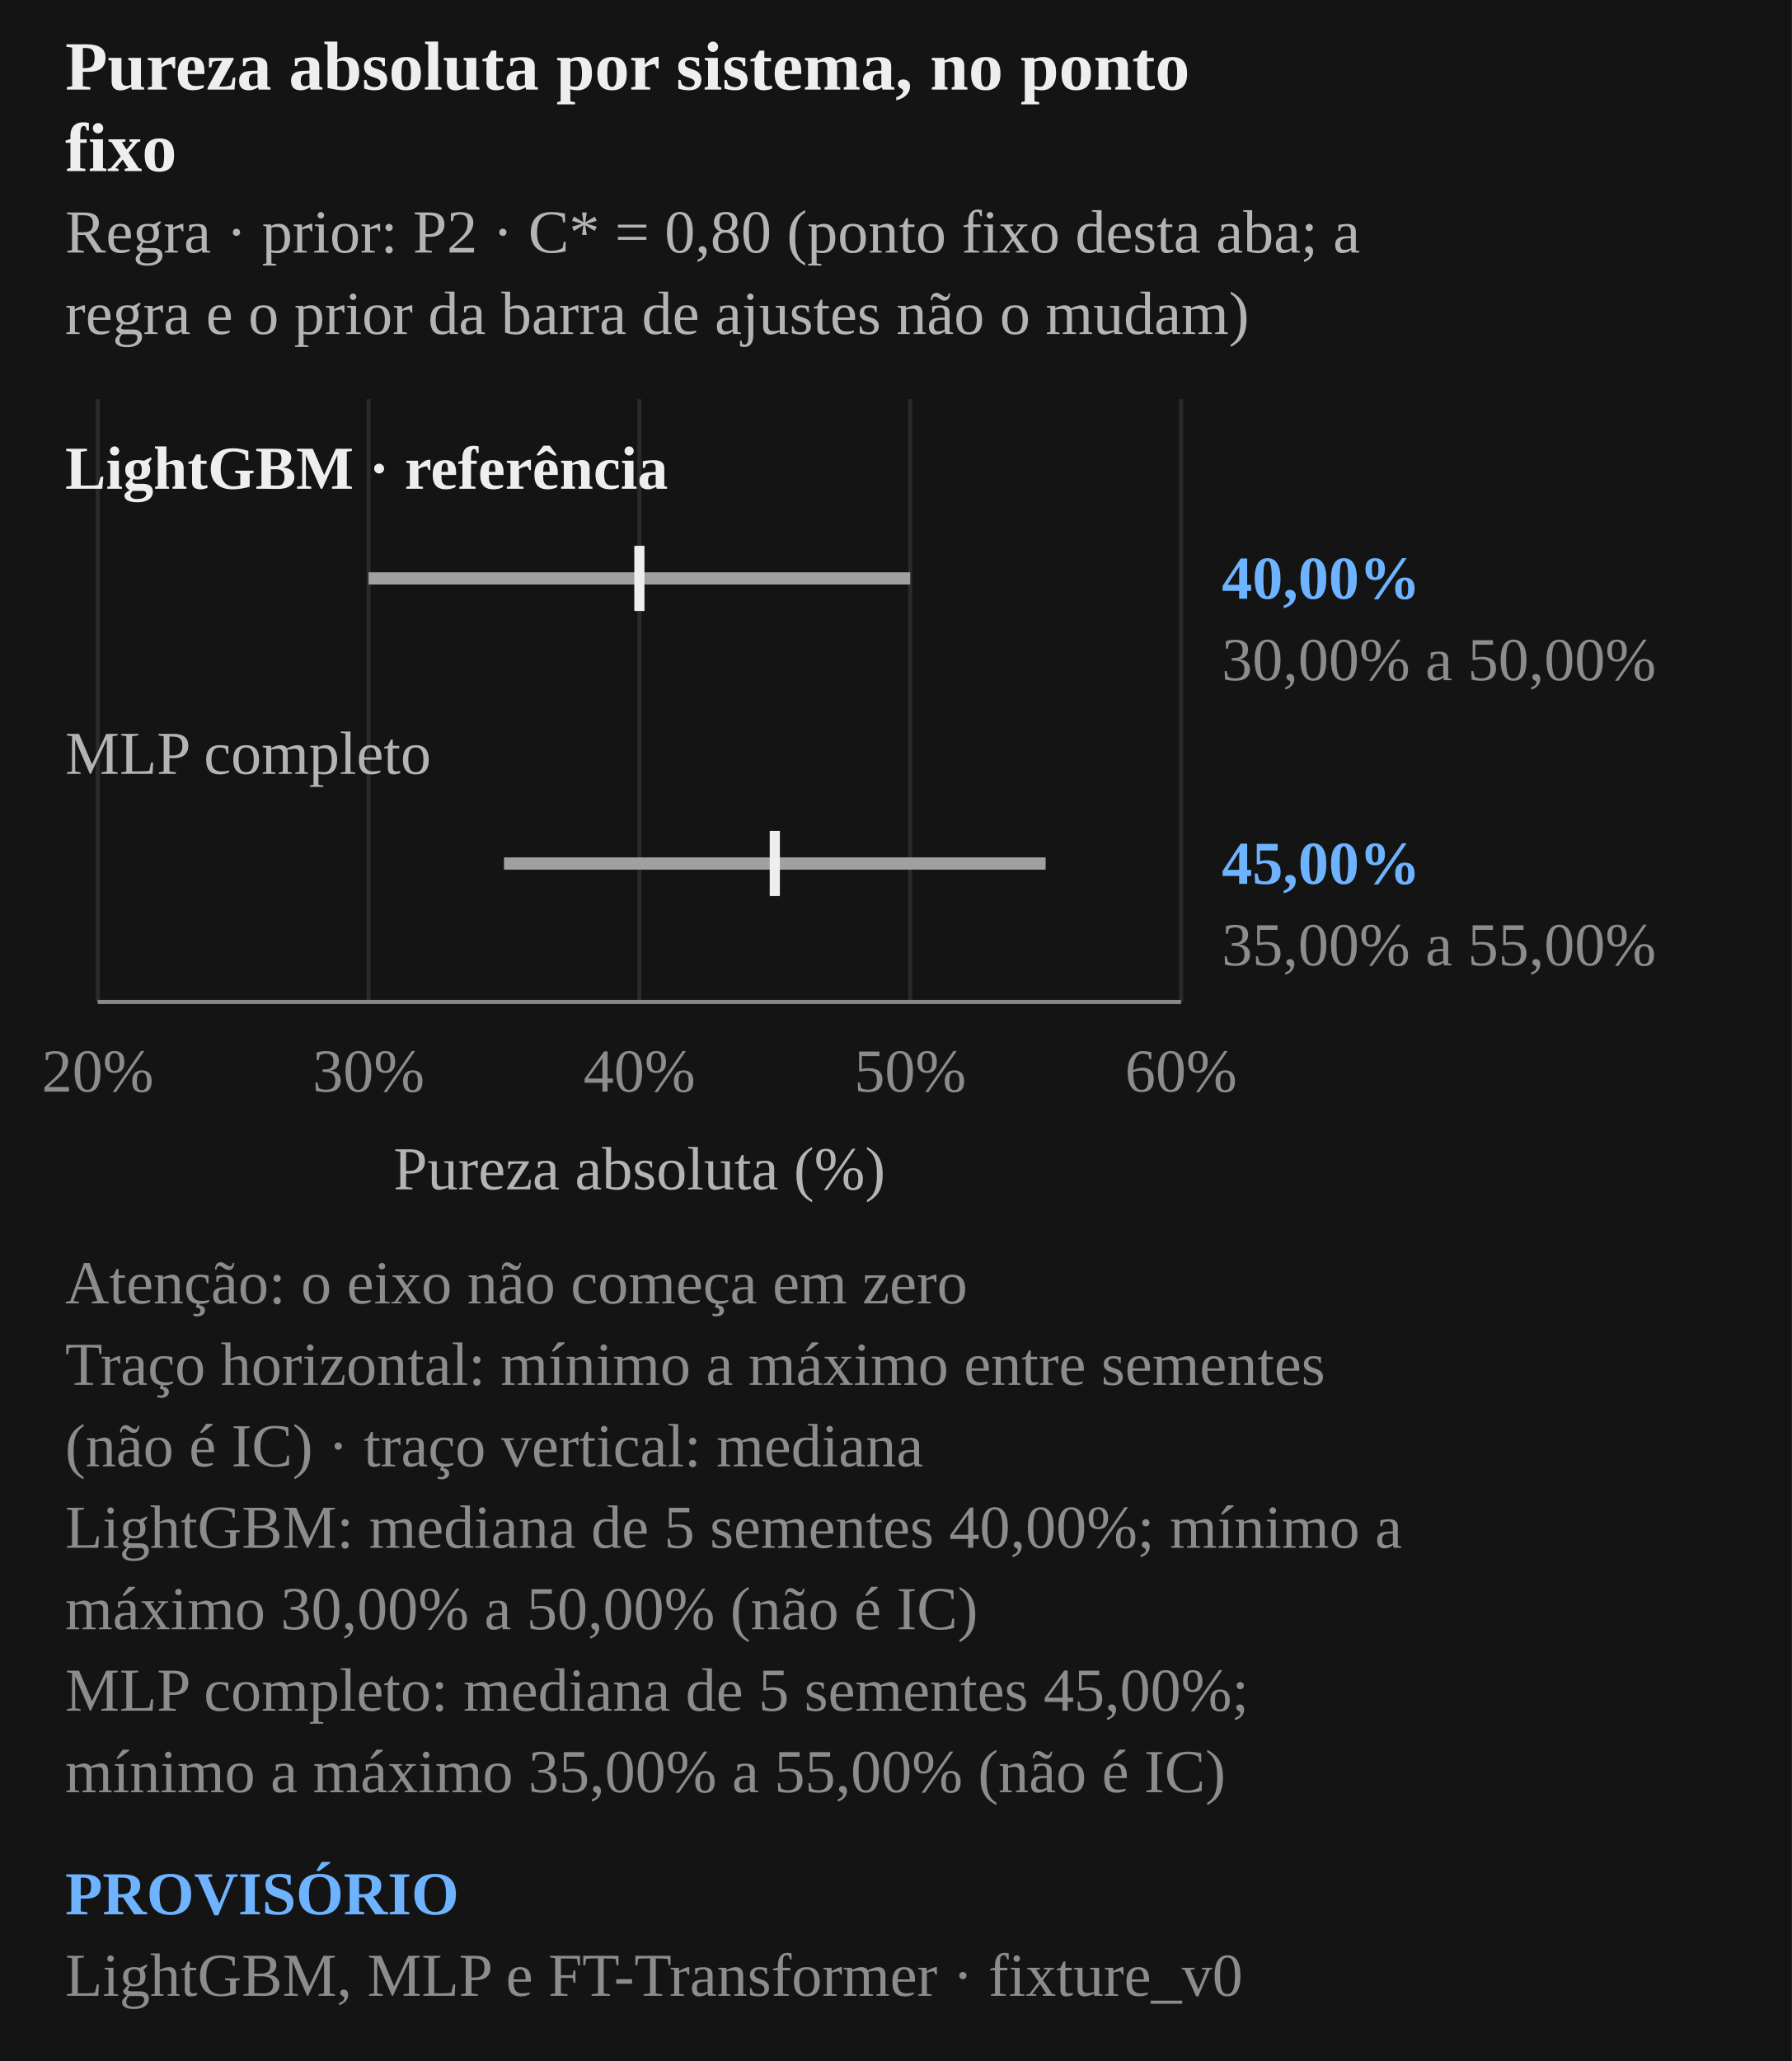
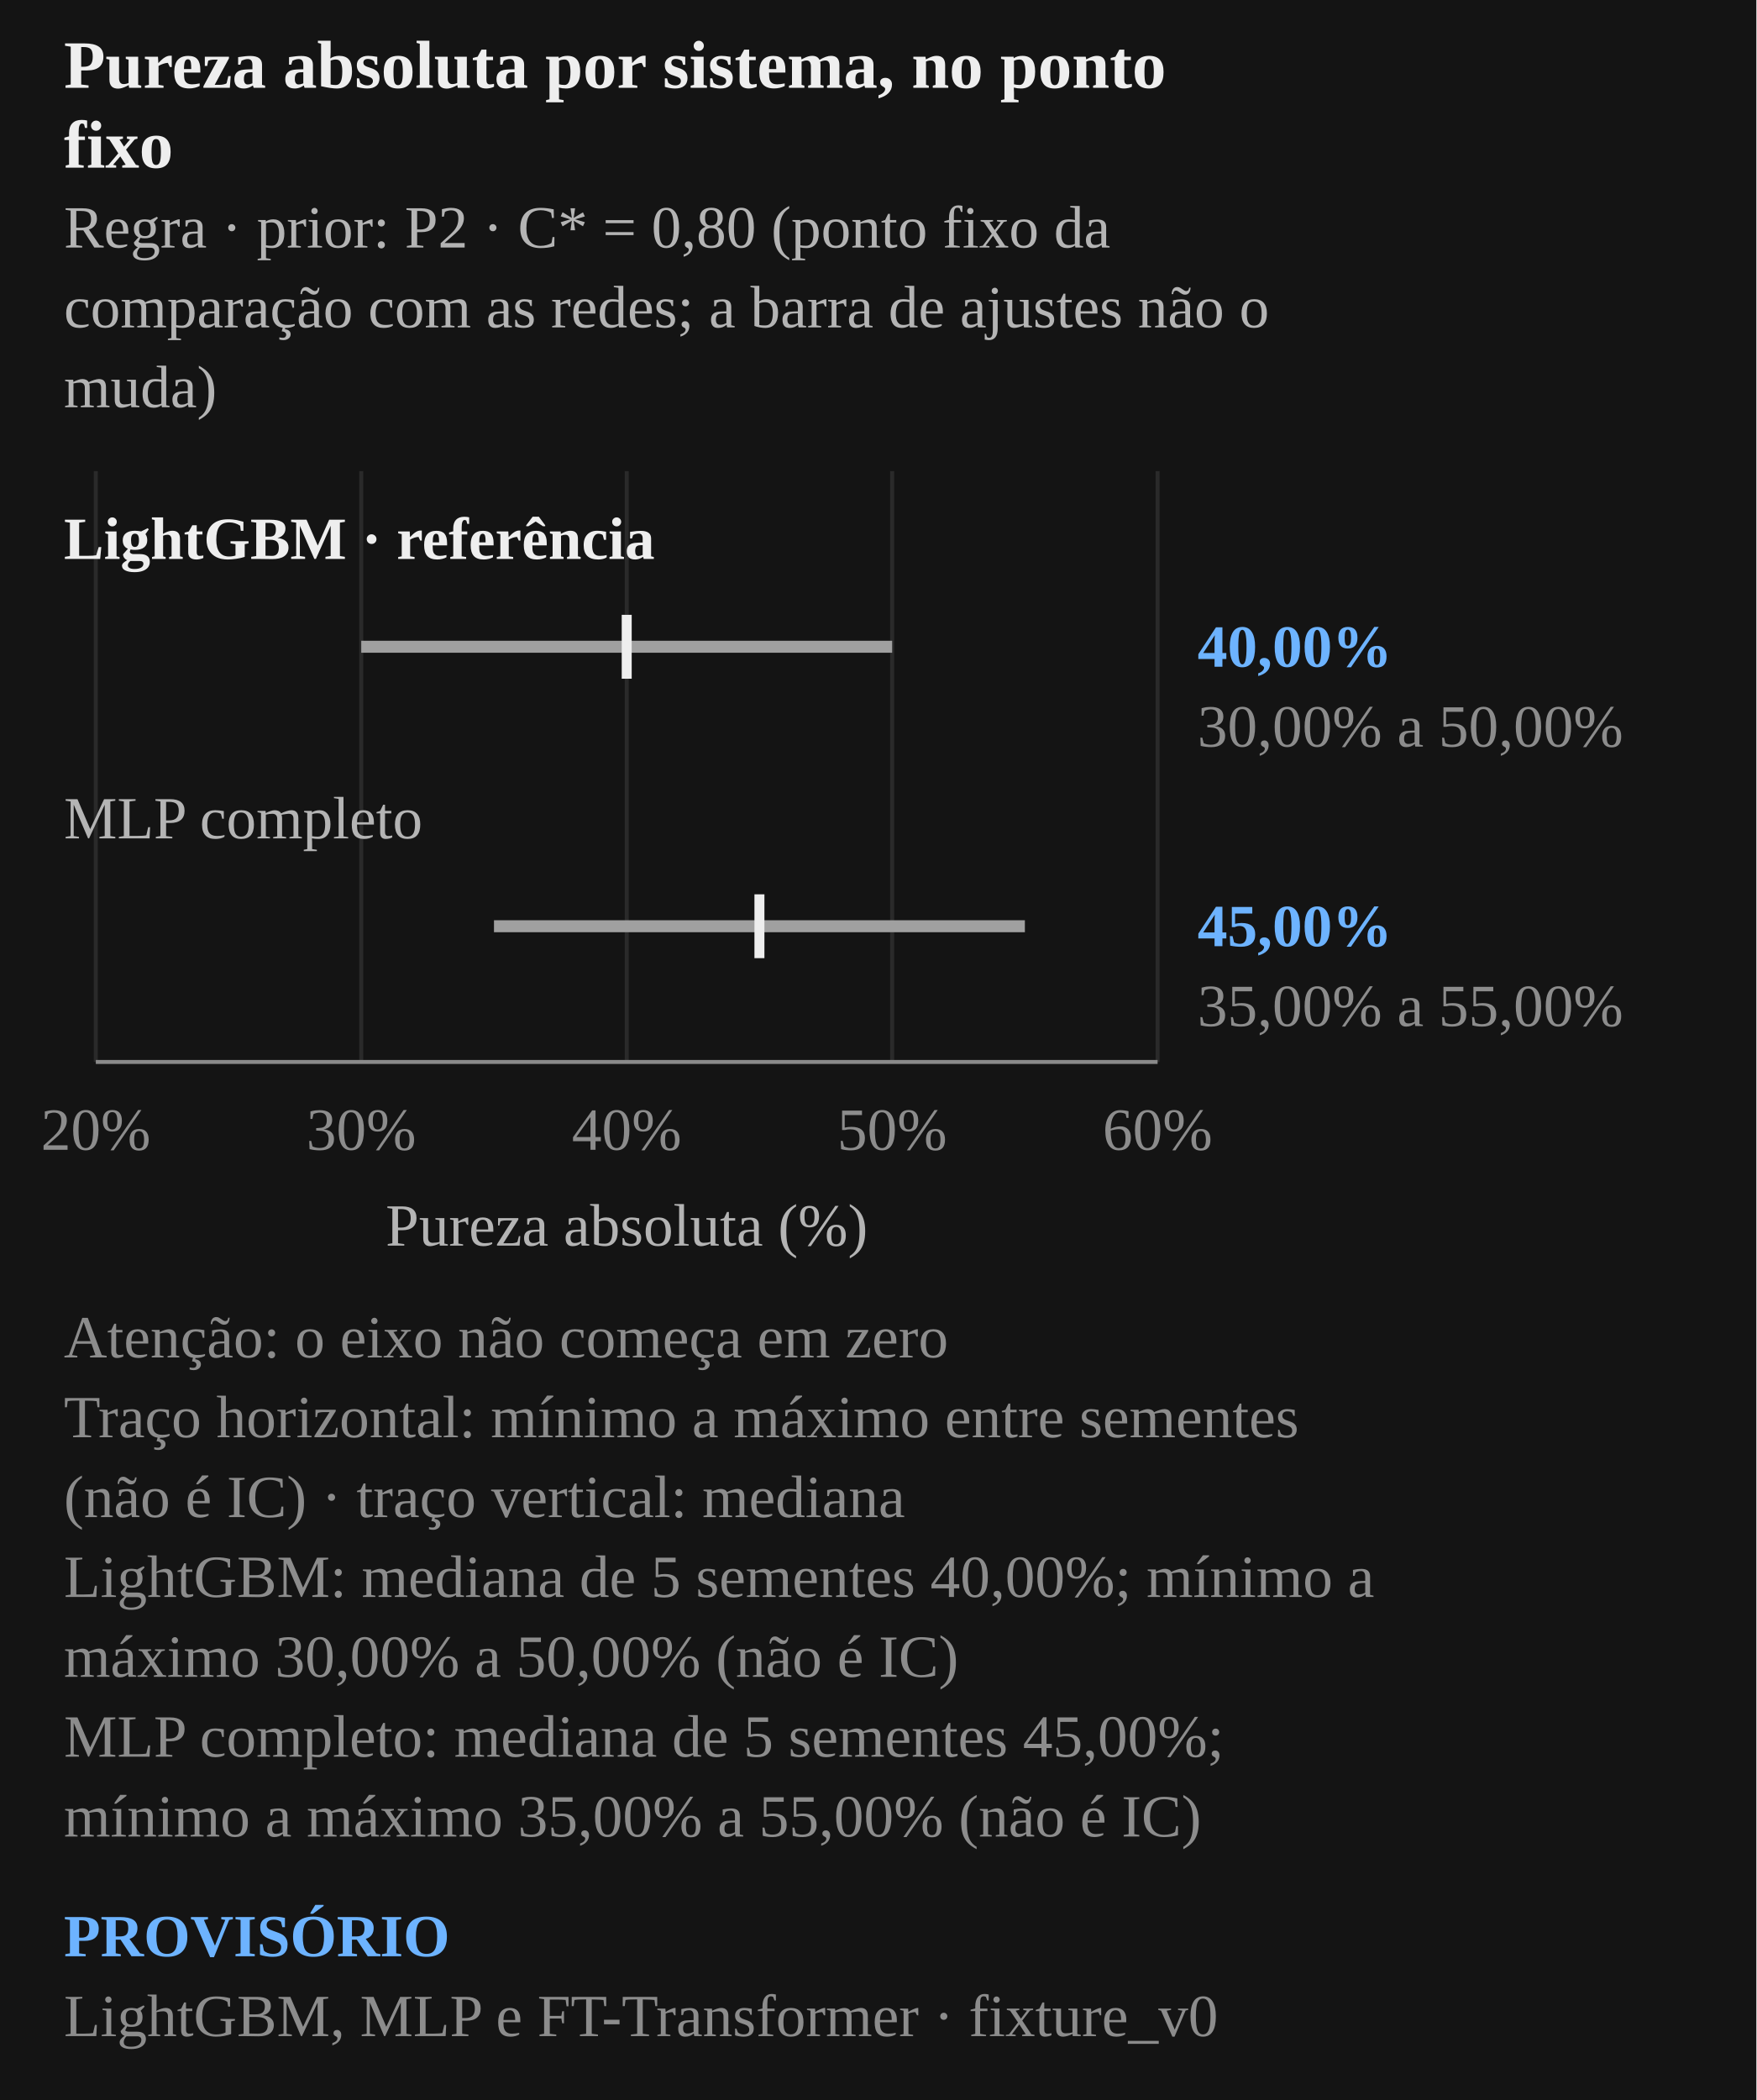
- <svg xmlns="http://www.w3.org/2000/svg" width="440" height="506" viewBox="0 0 440 506" role="img" aria-labelledby="pureza-sistemas-title" aria-describedby="pureza-sistemas-desc" stroke-linejoin="round" stroke-linecap="butt" style="max-width:100%;height:auto">
+ <svg xmlns="http://www.w3.org/2000/svg" width="440" height="526" viewBox="0 0 440 526" role="img" aria-labelledby="pureza-sistemas-title" aria-describedby="pureza-sistemas-desc" stroke-linejoin="round" stroke-linecap="butt" style="max-width:100%;height:auto">
  <g id="pureza-sistemas-figure_1">
    <g id="pureza-sistemas-patch_1">
-       <path d="M 0 506  L 440 506  L 440 0  L 0 0  z " style="fill: #141414" />
+       <path d="M 0 526  L 440 526  L 440 0  L 0 0  z " style="fill: #141414" />
    </g>
    <g id="pureza-sistemas-axes_1">
      <g id="pureza-sistemas-line2d_1">
-         <path d="M 24 98  L 24 246  " style="fill: none; stroke: #2a2a2a" />
+         <path d="M 24 118  L 24 266  " style="fill: none; stroke: #2a2a2a" />
      </g>
      <g id="pureza-sistemas-line2d_2">
-         <path d="M 90.5 98  L 90.5 246  " style="fill: none; stroke: #2a2a2a" />
+         <path d="M 90.5 118  L 90.5 266  " style="fill: none; stroke: #2a2a2a" />
      </g>
      <g id="pureza-sistemas-line2d_3">
-         <path d="M 157 98  L 157 246  " style="fill: none; stroke: #2a2a2a" />
+         <path d="M 157 118  L 157 266  " style="fill: none; stroke: #2a2a2a" />
      </g>
      <g id="pureza-sistemas-line2d_4">
-         <path d="M 223.5 98  L 223.5 246  " style="fill: none; stroke: #2a2a2a" />
+         <path d="M 223.5 118  L 223.5 266  " style="fill: none; stroke: #2a2a2a" />
      </g>
      <g id="pureza-sistemas-line2d_5">
-         <path d="M 290 98  L 290 246  " style="fill: none; stroke: #2a2a2a" />
+         <path d="M 290 118  L 290 266  " style="fill: none; stroke: #2a2a2a" />
      </g>
      <g id="pureza-sistemas-line2d_6">
-         <path d="M 24 246  L 290 246  " style="fill: none; stroke: #8a8a8a" />
+         <path d="M 24 266  L 290 266  " style="fill: none; stroke: #8a8a8a" />
      </g>
      <g id="pureza-sistemas-line2d_7">
-         <path d="M 90.5 142  L 223.5 142  " style="fill: none; stroke: #a0a0a0; stroke-width: 3" />
+         <path d="M 90.5 162  L 223.5 162  " style="fill: none; stroke: #a0a0a0; stroke-width: 3" />
      </g>
      <g id="pureza-sistemas-line2d_8">
-         <path d="M 157 134  L 157 150  " style="fill: none; stroke: #eeeeee; stroke-width: 2.5" />
+         <path d="M 157 154  L 157 170  " style="fill: none; stroke: #eeeeee; stroke-width: 2.5" />
      </g>
      <g id="pureza-sistemas-line2d_9">
-         <path d="M 123.75 212  L 256.75 212  " style="fill: none; stroke: #a0a0a0; stroke-width: 3" />
+         <path d="M 123.75 232  L 256.75 232  " style="fill: none; stroke: #a0a0a0; stroke-width: 3" />
      </g>
      <g id="pureza-sistemas-line2d_10">
-         <path d="M 190.25 204  L 190.25 220  " style="fill: none; stroke: #eeeeee; stroke-width: 2.5" />
+         <path d="M 190.25 224  L 190.25 240  " style="fill: none; stroke: #eeeeee; stroke-width: 2.5" />
      </g>
      <g id="pureza-sistemas-text_1">
        <text style="font-weight: 600; font-size: 17px; font-family: var(--font-sans, 'Inter', 'DejaVu Sans', sans-serif); text-anchor: start; fill: #eeeeee" x="16" y="22" transform="rotate(-0 16 22)">Pureza absoluta por sistema, no ponto</text>
      </g>
      <g id="pureza-sistemas-text_2">
        <text style="font-weight: 600; font-size: 17px; font-family: var(--font-sans, 'Inter', 'DejaVu Sans', sans-serif); text-anchor: start; fill: #eeeeee" x="16" y="42" transform="rotate(-0 16 42)">fixo</text>
      </g>
      <g id="pureza-sistemas-text_3">
-         <text style="font-size: 15px; font-family: var(--font-sans, 'Inter', 'DejaVu Sans', sans-serif); text-anchor: start; fill: #b4b4b4" x="16" y="62" transform="rotate(-0 16 62)">Regra · prior: P2 · C* = 0,80 (ponto fixo desta aba; a</text>
+         <text style="font-size: 15px; font-family: var(--font-sans, 'Inter', 'DejaVu Sans', sans-serif); text-anchor: start; fill: #b4b4b4" x="16" y="62" transform="rotate(-0 16 62)">Regra · prior: P2 · C* = 0,80 (ponto fixo da</text>
      </g>
      <g id="pureza-sistemas-text_4">
-         <text style="font-size: 15px; font-family: var(--font-sans, 'Inter', 'DejaVu Sans', sans-serif); text-anchor: start; fill: #b4b4b4" x="16" y="82" transform="rotate(-0 16 82)">regra e o prior da barra de ajustes não o mudam)</text>
+         <text style="font-size: 15px; font-family: var(--font-sans, 'Inter', 'DejaVu Sans', sans-serif); text-anchor: start; fill: #b4b4b4" x="16" y="82" transform="rotate(-0 16 82)">comparação com as redes; a barra de ajustes não o</text>
      </g>
      <g id="pureza-sistemas-text_5">
-         <text style="font-weight: 600; font-size: 15px; font-family: var(--font-sans, 'Inter', 'DejaVu Sans', sans-serif); text-anchor: start; fill: #eeeeee" x="16" y="120" transform="rotate(-0 16 120)">LightGBM · referência</text>
+         <text style="font-size: 15px; font-family: var(--font-sans, 'Inter', 'DejaVu Sans', sans-serif); text-anchor: start; fill: #b4b4b4" x="16" y="102" transform="rotate(-0 16 102)">muda)</text>
      </g>
      <g id="pureza-sistemas-text_6">
-         <text style="font-size: 15px; font-family: var(--font-sans, 'Inter', 'DejaVu Sans', sans-serif); text-anchor: start; fill: #b4b4b4" x="16" y="190" transform="rotate(-0 16 190)">MLP completo</text>
+         <text style="font-weight: 600; font-size: 15px; font-family: var(--font-sans, 'Inter', 'DejaVu Sans', sans-serif); text-anchor: start; fill: #eeeeee" x="16" y="140" transform="rotate(-0 16 140)">LightGBM · referência</text>
      </g>
      <g id="pureza-sistemas-text_7">
-         <text style="font-size: 15px; font-family: var(--font-sans, 'Inter', 'DejaVu Sans', sans-serif); text-anchor: middle; fill: #8c8c8c" x="24" y="268" transform="rotate(-0 24 268)">20%</text>
+         <text style="font-size: 15px; font-family: var(--font-sans, 'Inter', 'DejaVu Sans', sans-serif); text-anchor: start; fill: #b4b4b4" x="16" y="210" transform="rotate(-0 16 210)">MLP completo</text>
      </g>
      <g id="pureza-sistemas-text_8">
-         <text style="font-size: 15px; font-family: var(--font-sans, 'Inter', 'DejaVu Sans', sans-serif); text-anchor: middle; fill: #8c8c8c" x="90.5" y="268" transform="rotate(-0 90.5 268)">30%</text>
+         <text style="font-size: 15px; font-family: var(--font-sans, 'Inter', 'DejaVu Sans', sans-serif); text-anchor: middle; fill: #8c8c8c" x="24" y="288" transform="rotate(-0 24 288)">20%</text>
      </g>
      <g id="pureza-sistemas-text_9">
-         <text style="font-size: 15px; font-family: var(--font-sans, 'Inter', 'DejaVu Sans', sans-serif); text-anchor: middle; fill: #8c8c8c" x="157" y="268" transform="rotate(-0 157 268)">40%</text>
+         <text style="font-size: 15px; font-family: var(--font-sans, 'Inter', 'DejaVu Sans', sans-serif); text-anchor: middle; fill: #8c8c8c" x="90.5" y="288" transform="rotate(-0 90.5 288)">30%</text>
      </g>
      <g id="pureza-sistemas-text_10">
-         <text style="font-size: 15px; font-family: var(--font-sans, 'Inter', 'DejaVu Sans', sans-serif); text-anchor: middle; fill: #8c8c8c" x="223.5" y="268" transform="rotate(-0 223.5 268)">50%</text>
+         <text style="font-size: 15px; font-family: var(--font-sans, 'Inter', 'DejaVu Sans', sans-serif); text-anchor: middle; fill: #8c8c8c" x="157" y="288" transform="rotate(-0 157 288)">40%</text>
      </g>
      <g id="pureza-sistemas-text_11">
-         <text style="font-size: 15px; font-family: var(--font-sans, 'Inter', 'DejaVu Sans', sans-serif); text-anchor: middle; fill: #8c8c8c" x="290" y="268" transform="rotate(-0 290 268)">60%</text>
+         <text style="font-size: 15px; font-family: var(--font-sans, 'Inter', 'DejaVu Sans', sans-serif); text-anchor: middle; fill: #8c8c8c" x="223.5" y="288" transform="rotate(-0 223.5 288)">50%</text>
      </g>
      <g id="pureza-sistemas-text_12">
-         <text style="font-weight: 600; font-size: 15px; font-family: var(--font-sans, 'Inter', 'DejaVu Sans', sans-serif); text-anchor: start; fill: #6db3ff" x="300" y="147" transform="rotate(-0 300 147)">40,00%</text>
+         <text style="font-size: 15px; font-family: var(--font-sans, 'Inter', 'DejaVu Sans', sans-serif); text-anchor: middle; fill: #8c8c8c" x="290" y="288" transform="rotate(-0 290 288)">60%</text>
      </g>
      <g id="pureza-sistemas-text_13">
-         <text style="font-size: 15px; font-family: var(--font-sans, 'Inter', 'DejaVu Sans', sans-serif); text-anchor: start; fill: #8c8c8c" x="300" y="167" transform="rotate(-0 300 167)">30,00% a 50,00%</text>
+         <text style="font-weight: 600; font-size: 15px; font-family: var(--font-sans, 'Inter', 'DejaVu Sans', sans-serif); text-anchor: start; fill: #6db3ff" x="300" y="167" transform="rotate(-0 300 167)">40,00%</text>
      </g>
      <g id="pureza-sistemas-text_14">
-         <text style="font-weight: 600; font-size: 15px; font-family: var(--font-sans, 'Inter', 'DejaVu Sans', sans-serif); text-anchor: start; fill: #6db3ff" x="300" y="217" transform="rotate(-0 300 217)">45,00%</text>
+         <text style="font-size: 15px; font-family: var(--font-sans, 'Inter', 'DejaVu Sans', sans-serif); text-anchor: start; fill: #8c8c8c" x="300" y="187" transform="rotate(-0 300 187)">30,00% a 50,00%</text>
      </g>
      <g id="pureza-sistemas-text_15">
-         <text style="font-size: 15px; font-family: var(--font-sans, 'Inter', 'DejaVu Sans', sans-serif); text-anchor: start; fill: #8c8c8c" x="300" y="237" transform="rotate(-0 300 237)">35,00% a 55,00%</text>
+         <text style="font-weight: 600; font-size: 15px; font-family: var(--font-sans, 'Inter', 'DejaVu Sans', sans-serif); text-anchor: start; fill: #6db3ff" x="300" y="237" transform="rotate(-0 300 237)">45,00%</text>
      </g>
      <g id="pureza-sistemas-text_16">
-         <text style="font-size: 15px; font-family: var(--font-sans, 'Inter', 'DejaVu Sans', sans-serif); text-anchor: middle; fill: #b4b4b4" x="157" y="292" transform="rotate(-0 157 292)">Pureza absoluta (%)</text>
+         <text style="font-size: 15px; font-family: var(--font-sans, 'Inter', 'DejaVu Sans', sans-serif); text-anchor: start; fill: #8c8c8c" x="300" y="257" transform="rotate(-0 300 257)">35,00% a 55,00%</text>
      </g>
      <g id="pureza-sistemas-text_17">
-         <text style="font-size: 15px; font-family: var(--font-sans, 'Inter', 'DejaVu Sans', sans-serif); text-anchor: start; fill: #8c8c8c" x="16" y="320" transform="rotate(-0 16 320)">Atenção: o eixo não começa em zero</text>
+         <text style="font-size: 15px; font-family: var(--font-sans, 'Inter', 'DejaVu Sans', sans-serif); text-anchor: middle; fill: #b4b4b4" x="157" y="312" transform="rotate(-0 157 312)">Pureza absoluta (%)</text>
      </g>
      <g id="pureza-sistemas-text_18">
-         <text style="font-size: 15px; font-family: var(--font-sans, 'Inter', 'DejaVu Sans', sans-serif); text-anchor: start; fill: #8c8c8c" x="16" y="340" transform="rotate(-0 16 340)">Traço horizontal: mínimo a máximo entre sementes</text>
+         <text style="font-size: 15px; font-family: var(--font-sans, 'Inter', 'DejaVu Sans', sans-serif); text-anchor: start; fill: #8c8c8c" x="16" y="340" transform="rotate(-0 16 340)">Atenção: o eixo não começa em zero</text>
      </g>
      <g id="pureza-sistemas-text_19">
-         <text style="font-size: 15px; font-family: var(--font-sans, 'Inter', 'DejaVu Sans', sans-serif); text-anchor: start; fill: #8c8c8c" x="16" y="360" transform="rotate(-0 16 360)">(não é IC) · traço vertical: mediana</text>
+         <text style="font-size: 15px; font-family: var(--font-sans, 'Inter', 'DejaVu Sans', sans-serif); text-anchor: start; fill: #8c8c8c" x="16" y="360" transform="rotate(-0 16 360)">Traço horizontal: mínimo a máximo entre sementes</text>
      </g>
      <g id="pureza-sistemas-text_20">
-         <text style="font-size: 15px; font-family: var(--font-sans, 'Inter', 'DejaVu Sans', sans-serif); text-anchor: start; fill: #8c8c8c" x="16" y="380" transform="rotate(-0 16 380)">LightGBM: mediana de 5 sementes 40,00%; mínimo a</text>
+         <text style="font-size: 15px; font-family: var(--font-sans, 'Inter', 'DejaVu Sans', sans-serif); text-anchor: start; fill: #8c8c8c" x="16" y="380" transform="rotate(-0 16 380)">(não é IC) · traço vertical: mediana</text>
      </g>
      <g id="pureza-sistemas-text_21">
-         <text style="font-size: 15px; font-family: var(--font-sans, 'Inter', 'DejaVu Sans', sans-serif); text-anchor: start; fill: #8c8c8c" x="16" y="400" transform="rotate(-0 16 400)">máximo 30,00% a 50,00% (não é IC)</text>
+         <text style="font-size: 15px; font-family: var(--font-sans, 'Inter', 'DejaVu Sans', sans-serif); text-anchor: start; fill: #8c8c8c" x="16" y="400" transform="rotate(-0 16 400)">LightGBM: mediana de 5 sementes 40,00%; mínimo a</text>
      </g>
      <g id="pureza-sistemas-text_22">
-         <text style="font-size: 15px; font-family: var(--font-sans, 'Inter', 'DejaVu Sans', sans-serif); text-anchor: start; fill: #8c8c8c" x="16" y="420" transform="rotate(-0 16 420)">MLP completo: mediana de 5 sementes 45,00%;</text>
+         <text style="font-size: 15px; font-family: var(--font-sans, 'Inter', 'DejaVu Sans', sans-serif); text-anchor: start; fill: #8c8c8c" x="16" y="420" transform="rotate(-0 16 420)">máximo 30,00% a 50,00% (não é IC)</text>
      </g>
      <g id="pureza-sistemas-text_23">
-         <text style="font-size: 15px; font-family: var(--font-sans, 'Inter', 'DejaVu Sans', sans-serif); text-anchor: start; fill: #8c8c8c" x="16" y="440" transform="rotate(-0 16 440)">mínimo a máximo 35,00% a 55,00% (não é IC)</text>
+         <text style="font-size: 15px; font-family: var(--font-sans, 'Inter', 'DejaVu Sans', sans-serif); text-anchor: start; fill: #8c8c8c" x="16" y="440" transform="rotate(-0 16 440)">MLP completo: mediana de 5 sementes 45,00%;</text>
      </g>
      <g id="pureza-sistemas-text_24">
-         <text style="font-weight: 600; font-size: 15px; font-family: var(--font-sans, 'Inter', 'DejaVu Sans', sans-serif); text-anchor: start; fill: #6db3ff" x="16" y="470" transform="rotate(-0 16 470)">PROVISÓRIO</text>
+         <text style="font-size: 15px; font-family: var(--font-sans, 'Inter', 'DejaVu Sans', sans-serif); text-anchor: start; fill: #8c8c8c" x="16" y="460" transform="rotate(-0 16 460)">mínimo a máximo 35,00% a 55,00% (não é IC)</text>
      </g>
      <g id="pureza-sistemas-text_25">
-         <text style="font-size: 15px; font-family: var(--font-sans, 'Inter', 'DejaVu Sans', sans-serif); text-anchor: start; fill: #8c8c8c" x="16" y="490" transform="rotate(-0 16 490)">LightGBM, MLP e FT-Transformer · fixture_v0</text>
+         <text style="font-weight: 600; font-size: 15px; font-family: var(--font-sans, 'Inter', 'DejaVu Sans', sans-serif); text-anchor: start; fill: #6db3ff" x="16" y="490" transform="rotate(-0 16 490)">PROVISÓRIO</text>
+       </g>
+       <g id="pureza-sistemas-text_26">
+         <text style="font-size: 15px; font-family: var(--font-sans, 'Inter', 'DejaVu Sans', sans-serif); text-anchor: start; fill: #8c8c8c" x="16" y="510" transform="rotate(-0 16 510)">LightGBM, MLP e FT-Transformer · fixture_v0</text>
      </g>
    </g>
  </g>
</svg>
